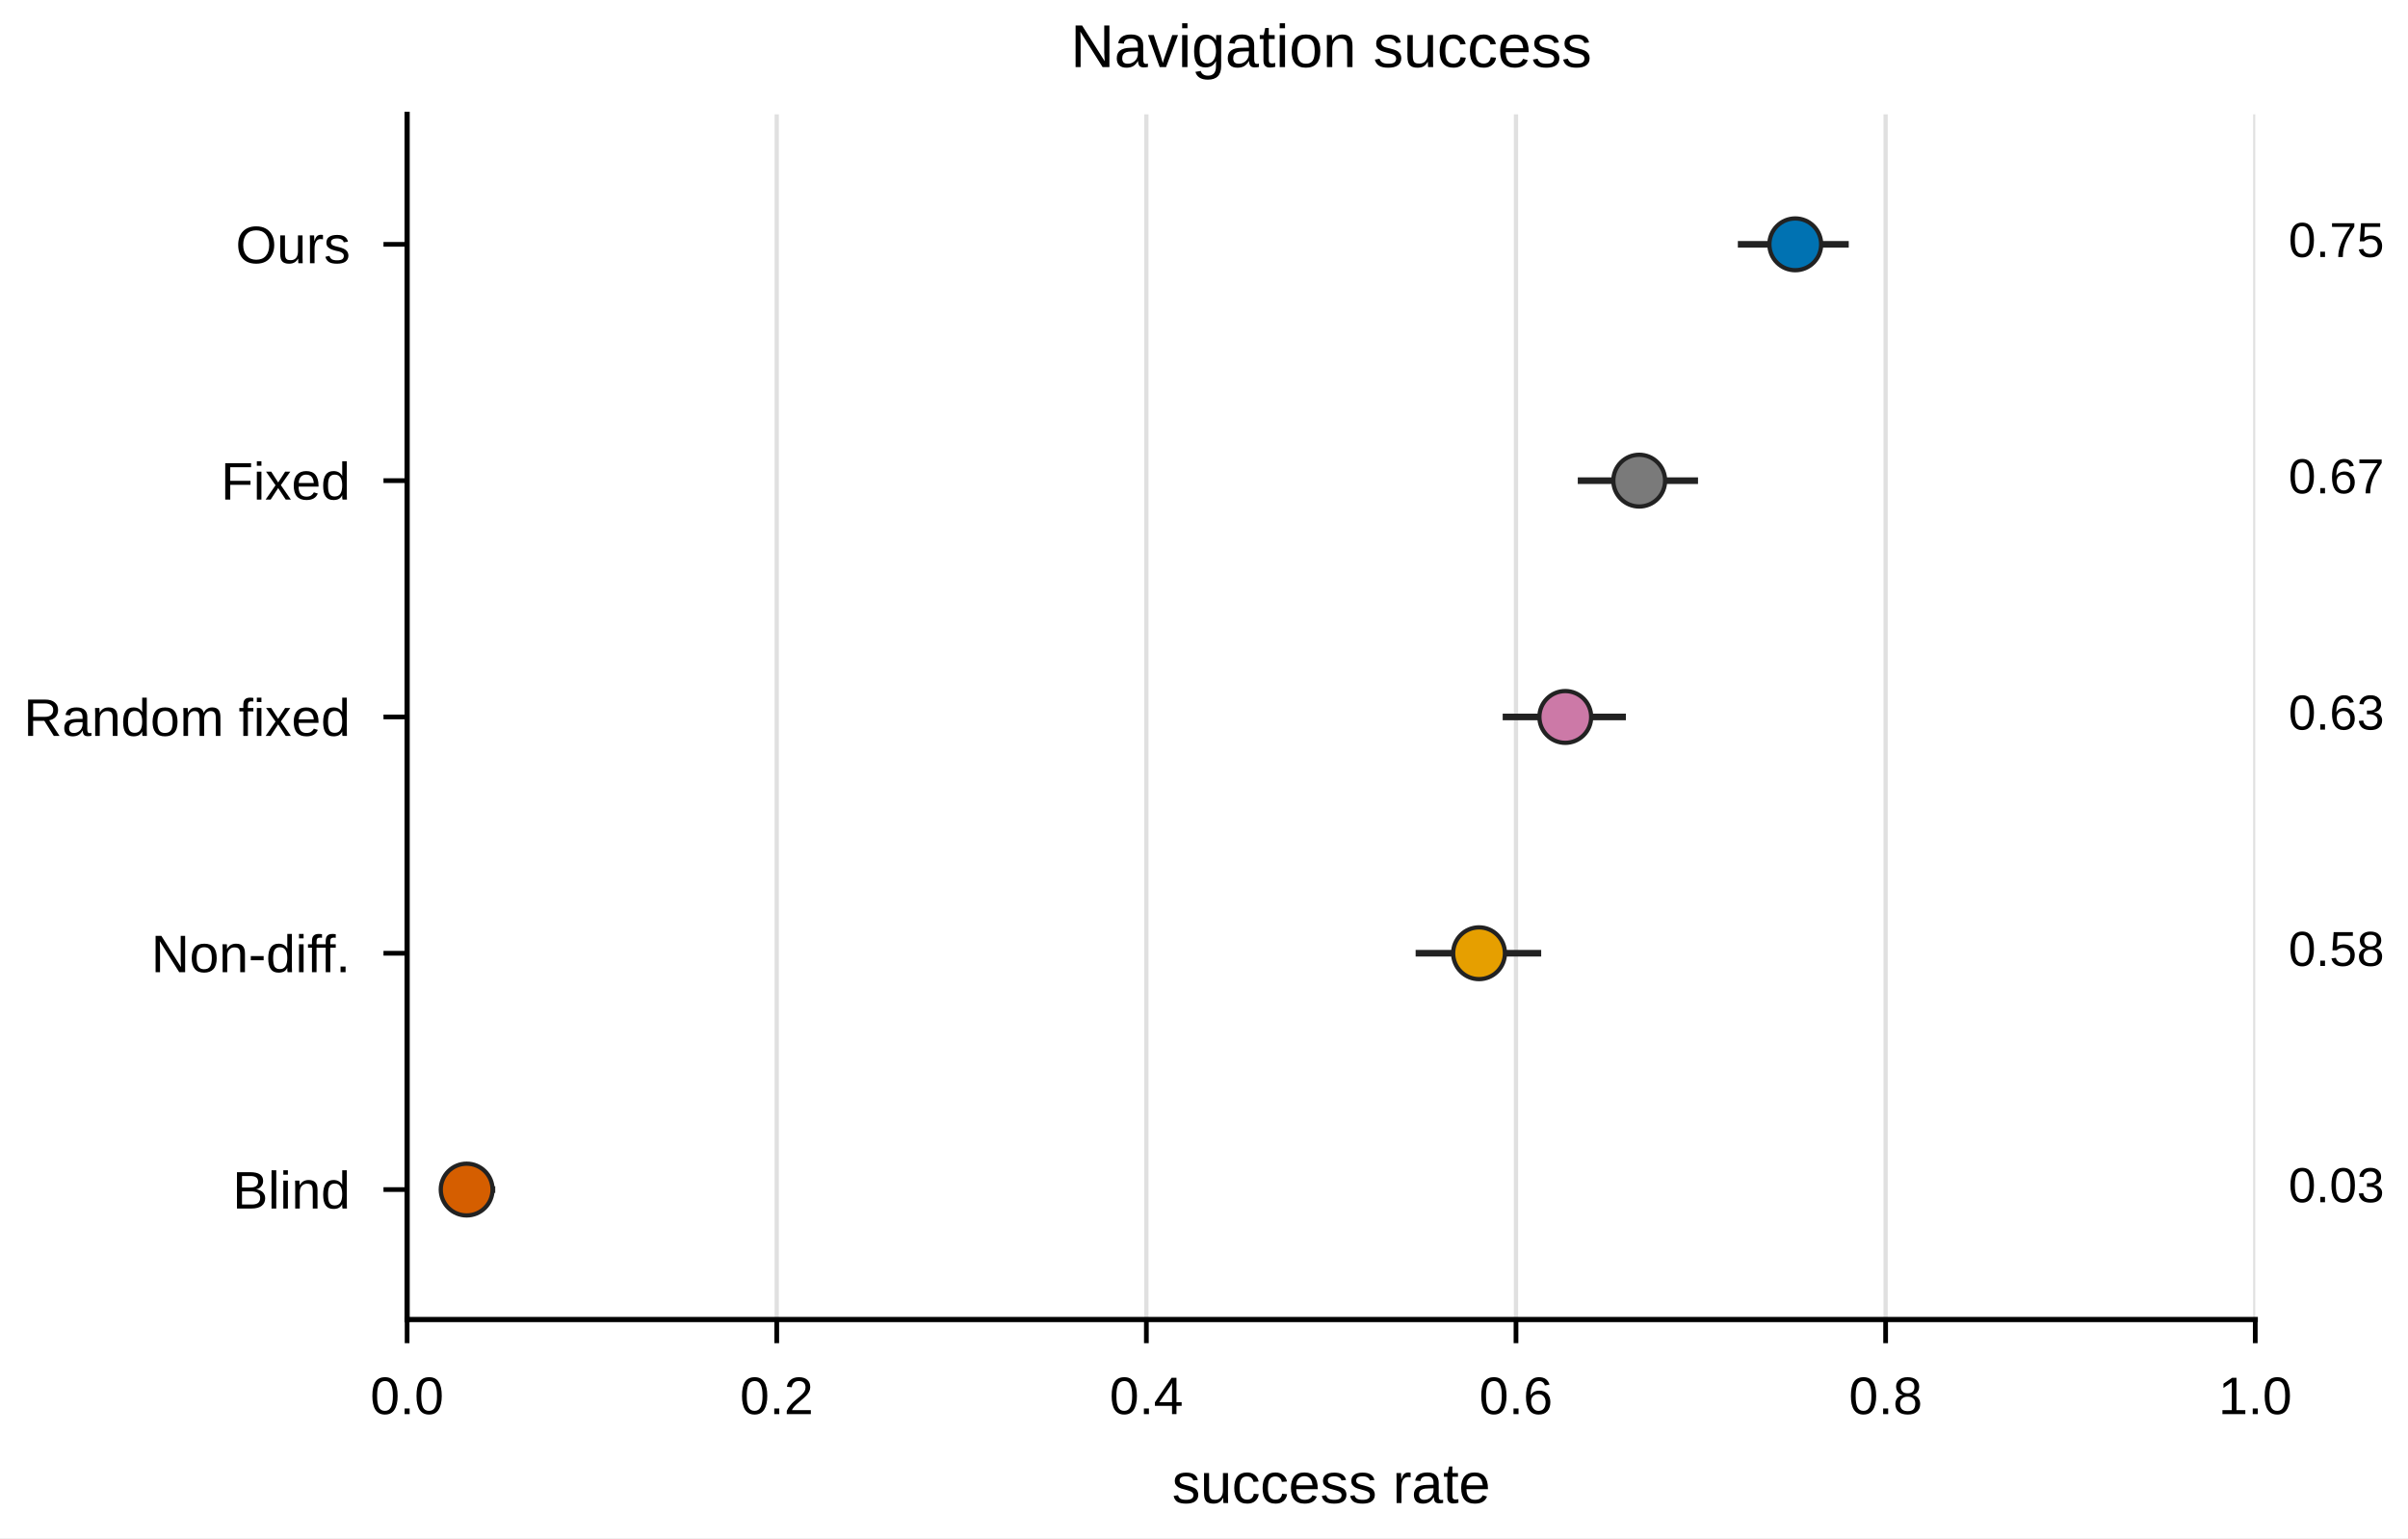
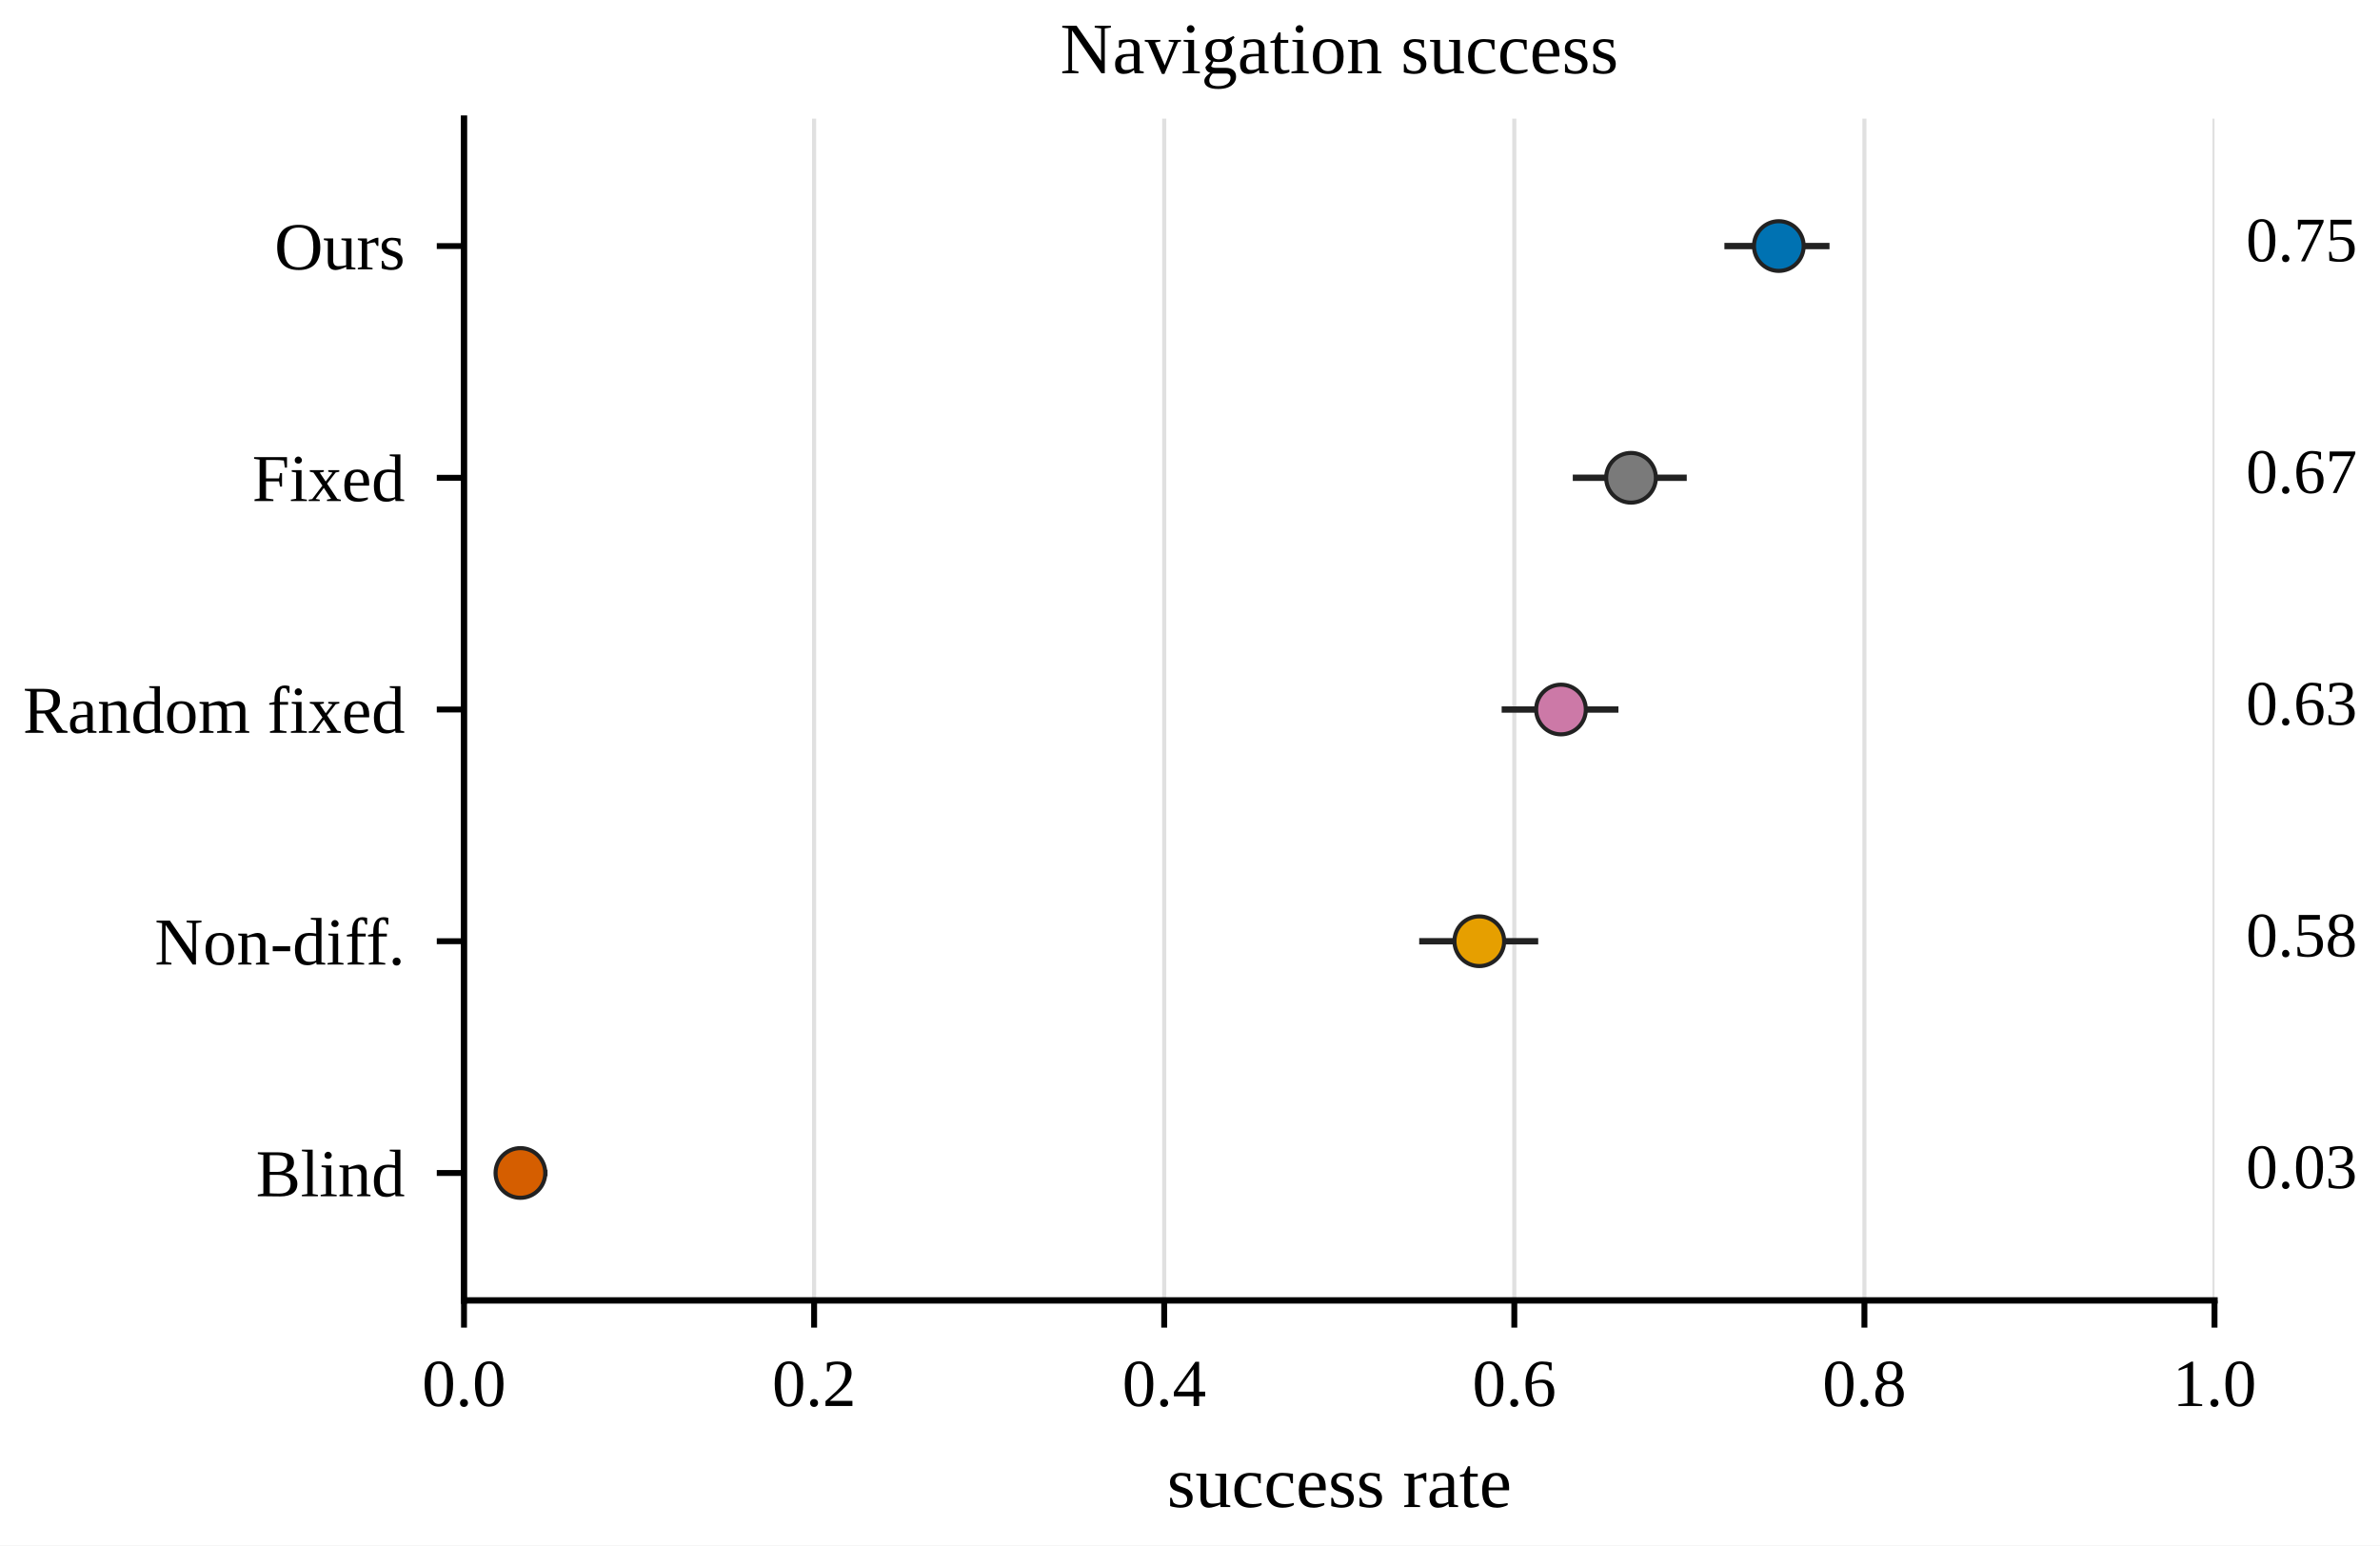
- <svg xmlns="http://www.w3.org/2000/svg" xmlns:xlink="http://www.w3.org/1999/xlink" width="254.748pt" height="162.742pt" viewBox="0 0 254.748 162.742" version="1.1">
+ <svg xmlns="http://www.w3.org/2000/svg" xmlns:xlink="http://www.w3.org/1999/xlink" width="262.366pt" height="170.367pt" viewBox="0 0 262.366 170.367" version="1.1">
  <defs>
    <style type="text/css">*{stroke-linejoin: round; stroke-linecap: butt}</style>
  </defs>
  <g id="figure_1">
    <g id="patch_1">
-       <path d="M 0 162.742  L 254.748 162.742  L 254.748 0  L 0 0  z " style="fill: #ffffff" />
+       <path d="M 0 170.367  L 262.366 170.367  L 262.366 0  L 0 0  z " style="fill: #ffffff" />
    </g>
    <g id="axes_1">
      <g id="patch_2">
-         <path d="M 43.069 139.613  L 238.589 139.613  L 238.589 12.101  L 43.069 12.101  z " style="fill: #ffffff" />
+         <path d="M 51.151 143.359  L 244.123 143.359  L 244.123 13.075  L 51.151 13.075  z " style="fill: #ffffff" />
      </g>
      <g id="matplotlib.axis_1">
        <g id="xtick_1">
          <g id="line2d_1">
-             <path d="M 43.069 139.613  L 43.069 12.101  " clip-path="url(#pcf8be9f2a2)" style="fill: none; stroke: #e0e0e0; stroke-width: 0.45; stroke-linecap: square" />
+             <path d="M 51.151 143.359  L 51.151 13.075  " clip-path="url(#pa5f75c930b)" style="fill: none; stroke: #e0e0e0; stroke-width: 0.45; stroke-linecap: square" />
          </g>
          <g id="line2d_2">
            <defs>
-               <path id="m574d8dbb74" d="M 0 0  L 0 2.5  " style="stroke: #000000; stroke-width: 0.5" />
+               <path id="m305e84b6d2" d="M 0 0  L 0 3  " style="stroke: #000000; stroke-width: 0.65" />
            </defs>
            <g>
-               <use xlink:href="#m574d8dbb74" x="43.069" y="139.613" style="stroke: #000000; stroke-width: 0.5" />
+               <use xlink:href="#m305e84b6d2" x="51.151" y="143.359" style="stroke: #000000; stroke-width: 0.65" />
            </g>
          </g>
          <g id="text_1">
-             <text style="font: 5.6px 'Arial', 'Helvetica', 'Liberation Sans', 'DejaVu Sans', sans-serif; text-anchor: middle" x="43.069" y="149.621" transform="rotate(-0 43.06938 149.6214)">0.0</text>
+             <text style="font: 7.4px 'Times New Roman', 'Times', 'Nimbus Roman', 'DejaVu Serif', serif; text-anchor: middle" x="51.151" y="154.997" transform="rotate(-0 51.15144 154.9974)">0.0</text>
          </g>
        </g>
        <g id="xtick_2">
          <g id="line2d_3">
-             <path d="M 82.173 139.613  L 82.173 12.101  " clip-path="url(#pcf8be9f2a2)" style="fill: none; stroke: #e0e0e0; stroke-width: 0.45; stroke-linecap: square" />
+             <path d="M 89.746 143.359  L 89.746 13.075  " clip-path="url(#pa5f75c930b)" style="fill: none; stroke: #e0e0e0; stroke-width: 0.45; stroke-linecap: square" />
          </g>
          <g id="line2d_4">
            <g>
-               <use xlink:href="#m574d8dbb74" x="82.173" y="139.613" style="stroke: #000000; stroke-width: 0.5" />
+               <use xlink:href="#m305e84b6d2" x="89.746" y="143.359" style="stroke: #000000; stroke-width: 0.65" />
            </g>
          </g>
          <g id="text_2">
-             <text style="font: 5.6px 'Arial', 'Helvetica', 'Liberation Sans', 'DejaVu Sans', sans-serif; text-anchor: middle" x="82.173" y="149.621" transform="rotate(-0 82.17331 149.6214)">0.2</text>
+             <text style="font: 7.4px 'Times New Roman', 'Times', 'Nimbus Roman', 'DejaVu Serif', serif; text-anchor: middle" x="89.746" y="154.997" transform="rotate(-0 89.74571 154.9974)">0.2</text>
          </g>
        </g>
        <g id="xtick_3">
          <g id="line2d_5">
-             <path d="M 121.277 139.613  L 121.277 12.101  " clip-path="url(#pcf8be9f2a2)" style="fill: none; stroke: #e0e0e0; stroke-width: 0.45; stroke-linecap: square" />
+             <path d="M 128.34 143.359  L 128.34 13.075  " clip-path="url(#pa5f75c930b)" style="fill: none; stroke: #e0e0e0; stroke-width: 0.45; stroke-linecap: square" />
          </g>
          <g id="line2d_6">
            <g>
-               <use xlink:href="#m574d8dbb74" x="121.277" y="139.613" style="stroke: #000000; stroke-width: 0.5" />
+               <use xlink:href="#m305e84b6d2" x="128.34" y="143.359" style="stroke: #000000; stroke-width: 0.65" />
            </g>
          </g>
          <g id="text_3">
-             <text style="font: 5.6px 'Arial', 'Helvetica', 'Liberation Sans', 'DejaVu Sans', sans-serif; text-anchor: middle" x="121.277" y="149.621" transform="rotate(-0 121.2772 149.6214)">0.4</text>
+             <text style="font: 7.4px 'Times New Roman', 'Times', 'Nimbus Roman', 'DejaVu Serif', serif; text-anchor: middle" x="128.34" y="154.997" transform="rotate(-0 128.34 154.9974)">0.4</text>
          </g>
        </g>
        <g id="xtick_4">
          <g id="line2d_7">
-             <path d="M 160.381 139.613  L 160.381 12.101  " clip-path="url(#pcf8be9f2a2)" style="fill: none; stroke: #e0e0e0; stroke-width: 0.45; stroke-linecap: square" />
+             <path d="M 166.934 143.359  L 166.934 13.075  " clip-path="url(#pa5f75c930b)" style="fill: none; stroke: #e0e0e0; stroke-width: 0.45; stroke-linecap: square" />
          </g>
          <g id="line2d_8">
            <g>
-               <use xlink:href="#m574d8dbb74" x="160.381" y="139.613" style="stroke: #000000; stroke-width: 0.5" />
+               <use xlink:href="#m305e84b6d2" x="166.934" y="143.359" style="stroke: #000000; stroke-width: 0.65" />
            </g>
          </g>
          <g id="text_4">
-             <text style="font: 5.6px 'Arial', 'Helvetica', 'Liberation Sans', 'DejaVu Sans', sans-serif; text-anchor: middle" x="160.381" y="149.621" transform="rotate(-0 160.3812 149.6214)">0.6</text>
+             <text style="font: 7.4px 'Times New Roman', 'Times', 'Nimbus Roman', 'DejaVu Serif', serif; text-anchor: middle" x="166.934" y="154.997" transform="rotate(-0 166.9342 154.9974)">0.6</text>
          </g>
        </g>
        <g id="xtick_5">
          <g id="line2d_9">
-             <path d="M 199.485 139.613  L 199.485 12.101  " clip-path="url(#pcf8be9f2a2)" style="fill: none; stroke: #e0e0e0; stroke-width: 0.45; stroke-linecap: square" />
+             <path d="M 205.529 143.359  L 205.529 13.075  " clip-path="url(#pa5f75c930b)" style="fill: none; stroke: #e0e0e0; stroke-width: 0.45; stroke-linecap: square" />
          </g>
          <g id="line2d_10">
            <g>
-               <use xlink:href="#m574d8dbb74" x="199.485" y="139.613" style="stroke: #000000; stroke-width: 0.5" />
+               <use xlink:href="#m305e84b6d2" x="205.529" y="143.359" style="stroke: #000000; stroke-width: 0.65" />
            </g>
          </g>
          <g id="text_5">
-             <text style="font: 5.6px 'Arial', 'Helvetica', 'Liberation Sans', 'DejaVu Sans', sans-serif; text-anchor: middle" x="199.485" y="149.621" transform="rotate(-0 199.4851 149.6214)">0.8</text>
+             <text style="font: 7.4px 'Times New Roman', 'Times', 'Nimbus Roman', 'DejaVu Serif', serif; text-anchor: middle" x="205.529" y="154.997" transform="rotate(-0 205.5285 154.9974)">0.8</text>
          </g>
        </g>
        <g id="xtick_6">
          <g id="line2d_11">
-             <path d="M 238.589 139.613  L 238.589 12.101  " clip-path="url(#pcf8be9f2a2)" style="fill: none; stroke: #e0e0e0; stroke-width: 0.45; stroke-linecap: square" />
+             <path d="M 244.123 143.359  L 244.123 13.075  " clip-path="url(#pa5f75c930b)" style="fill: none; stroke: #e0e0e0; stroke-width: 0.45; stroke-linecap: square" />
          </g>
          <g id="line2d_12">
            <g>
-               <use xlink:href="#m574d8dbb74" x="238.589" y="139.613" style="stroke: #000000; stroke-width: 0.5" />
+               <use xlink:href="#m305e84b6d2" x="244.123" y="143.359" style="stroke: #000000; stroke-width: 0.65" />
            </g>
          </g>
          <g id="text_6">
-             <text style="font: 5.6px 'Arial', 'Helvetica', 'Liberation Sans', 'DejaVu Sans', sans-serif; text-anchor: middle" x="238.589" y="149.621" transform="rotate(-0 238.5891 149.6214)">1.0</text>
+             <text style="font: 7.4px 'Times New Roman', 'Times', 'Nimbus Roman', 'DejaVu Serif', serif; text-anchor: middle" x="244.123" y="154.997" transform="rotate(-0 244.1228 154.9974)">1.0</text>
          </g>
        </g>
        <g id="text_7">
-           <text style="font: 6px 'Arial', 'Helvetica', 'Liberation Sans', 'DejaVu Sans', sans-serif; text-anchor: middle" x="140.829" y="159.029" transform="rotate(-0 140.8292 159.0291)">success rate</text>
+           <text style="font: 8px 'Times New Roman', 'Times', 'Nimbus Roman', 'DejaVu Serif', serif; text-anchor: middle" x="147.637" y="166.135" transform="rotate(-0 147.6371 166.1353)">success rate</text>
        </g>
      </g>
      <g id="matplotlib.axis_2">
        <g id="ytick_1">
          <g id="line2d_13">
            <defs>
-               <path id="m3601fdd30f" d="M 0 0  L -2.5 0  " style="stroke: #000000; stroke-width: 0.5" />
+               <path id="mbca0a43729" d="M 0 0  L -3 0  " style="stroke: #000000; stroke-width: 0.65" />
            </defs>
            <g>
-               <use xlink:href="#m3601fdd30f" x="43.069" y="25.852" style="stroke: #000000; stroke-width: 0.5" />
+               <use xlink:href="#mbca0a43729" x="51.151" y="27.125" style="stroke: #000000; stroke-width: 0.65" />
            </g>
          </g>
          <g id="text_8">
-             <text style="font: 5.6px 'Arial', 'Helvetica', 'Liberation Sans', 'DejaVu Sans', sans-serif; text-anchor: end" x="37.069" y="27.856" transform="rotate(-0 37.06938 27.85648)">Ours</text>
+             <text style="font: 7.4px 'Times New Roman', 'Times', 'Nimbus Roman', 'DejaVu Serif', serif; text-anchor: end" x="44.651" y="29.694" transform="rotate(-0 44.65144 29.69442)">Ours</text>
          </g>
        </g>
        <g id="ytick_2">
          <g id="line2d_14">
            <g>
-               <use xlink:href="#m3601fdd30f" x="43.069" y="50.855" style="stroke: #000000; stroke-width: 0.5" />
+               <use xlink:href="#mbca0a43729" x="51.151" y="52.671" style="stroke: #000000; stroke-width: 0.65" />
            </g>
          </g>
          <g id="text_9">
-             <text style="font: 5.6px 'Arial', 'Helvetica', 'Liberation Sans', 'DejaVu Sans', sans-serif; text-anchor: end" x="37.069" y="52.859" transform="rotate(-0 37.06938 52.85883)">Fixed</text>
+             <text style="font: 7.4px 'Times New Roman', 'Times', 'Nimbus Roman', 'DejaVu Serif', serif; text-anchor: end" x="44.651" y="55.24" transform="rotate(-0 44.65144 55.2403)">Fixed</text>
          </g>
        </g>
        <g id="ytick_3">
          <g id="line2d_15">
            <g>
-               <use xlink:href="#m3601fdd30f" x="43.069" y="75.857" style="stroke: #000000; stroke-width: 0.5" />
+               <use xlink:href="#mbca0a43729" x="51.151" y="78.217" style="stroke: #000000; stroke-width: 0.65" />
            </g>
          </g>
          <g id="text_10">
-             <text style="font: 5.6px 'Arial', 'Helvetica', 'Liberation Sans', 'DejaVu Sans', sans-serif; text-anchor: end" x="37.069" y="77.861" transform="rotate(-0 37.06938 77.86119)">Random fixed</text>
+             <text style="font: 7.4px 'Times New Roman', 'Times', 'Nimbus Roman', 'DejaVu Serif', serif; text-anchor: end" x="44.651" y="80.786" transform="rotate(-0 44.65144 80.78619)">Random fixed</text>
          </g>
        </g>
        <g id="ytick_4">
          <g id="line2d_16">
            <g>
-               <use xlink:href="#m3601fdd30f" x="43.069" y="100.859" style="stroke: #000000; stroke-width: 0.5" />
+               <use xlink:href="#mbca0a43729" x="51.151" y="103.763" style="stroke: #000000; stroke-width: 0.65" />
            </g>
          </g>
          <g id="text_11">
-             <text style="font: 5.6px 'Arial', 'Helvetica', 'Liberation Sans', 'DejaVu Sans', sans-serif; text-anchor: end" x="37.069" y="102.864" transform="rotate(-0 37.06938 102.8635)">Non-diff.</text>
+             <text style="font: 7.4px 'Times New Roman', 'Times', 'Nimbus Roman', 'DejaVu Serif', serif; text-anchor: end" x="44.651" y="106.332" transform="rotate(-0 44.65144 106.3321)">Non-diff.</text>
          </g>
        </g>
        <g id="ytick_5">
          <g id="line2d_17">
            <g>
-               <use xlink:href="#m3601fdd30f" x="43.069" y="125.862" style="stroke: #000000; stroke-width: 0.5" />
+               <use xlink:href="#mbca0a43729" x="51.151" y="129.309" style="stroke: #000000; stroke-width: 0.65" />
            </g>
          </g>
          <g id="text_12">
-             <text style="font: 5.6px 'Arial', 'Helvetica', 'Liberation Sans', 'DejaVu Sans', sans-serif; text-anchor: end" x="37.069" y="127.866" transform="rotate(-0 37.06938 127.8659)">Blind</text>
+             <text style="font: 7.4px 'Times New Roman', 'Times', 'Nimbus Roman', 'DejaVu Serif', serif; text-anchor: end" x="44.651" y="131.878" transform="rotate(-0 44.65144 131.878)">Blind</text>
          </g>
        </g>
      </g>
      <g id="line2d_18">
-         <path d="M 184.202 25.852  L 195.233 25.852  " clip-path="url(#pcf8be9f2a2)" style="fill: none; stroke: #222222; stroke-width: 0.7; stroke-linecap: square" />
+         <path d="M 190.445 27.125  L 201.332 27.125  " clip-path="url(#pa5f75c930b)" style="fill: none; stroke: #222222; stroke-width: 0.7; stroke-linecap: square" />
      </g>
      <g id="line2d_19">
-         <path d="M 167.267 50.855  L 179.288 50.855  " clip-path="url(#pcf8be9f2a2)" style="fill: none; stroke: #222222; stroke-width: 0.7; stroke-linecap: square" />
+         <path d="M 173.73 52.671  L 185.594 52.671  " clip-path="url(#pa5f75c930b)" style="fill: none; stroke: #222222; stroke-width: 0.7; stroke-linecap: square" />
      </g>
      <g id="line2d_20">
-         <path d="M 159.323 75.857  L 171.656 75.857  " clip-path="url(#pcf8be9f2a2)" style="fill: none; stroke: #222222; stroke-width: 0.7; stroke-linecap: square" />
+         <path d="M 165.89 78.217  L 178.062 78.217  " clip-path="url(#pa5f75c930b)" style="fill: none; stroke: #222222; stroke-width: 0.7; stroke-linecap: square" />
      </g>
      <g id="line2d_21">
-         <path d="M 150.113 100.859  L 162.696 100.859  " clip-path="url(#pcf8be9f2a2)" style="fill: none; stroke: #222222; stroke-width: 0.7; stroke-linecap: square" />
+         <path d="M 156.8 103.763  L 169.219 103.763  " clip-path="url(#pa5f75c930b)" style="fill: none; stroke: #222222; stroke-width: 0.7; stroke-linecap: square" />
      </g>
      <g id="line2d_22">
-         <path d="M 47.474 125.862  L 52.042 125.862  " clip-path="url(#pcf8be9f2a2)" style="fill: none; stroke: #222222; stroke-width: 0.7; stroke-linecap: square" />
+         <path d="M 55.499 129.309  L 60.008 129.309  " clip-path="url(#pa5f75c930b)" style="fill: none; stroke: #222222; stroke-width: 0.7; stroke-linecap: square" />
      </g>
      <g id="PathCollection_1">
        <defs>
-           <path id="m0e5b918e0a" d="M 0 2.739  C 0.726 2.739 1.423 2.45 1.936 1.936  C 2.45 1.423 2.739 0.726 2.739 0  C 2.739 -0.726 2.45 -1.423 1.936 -1.936  C 1.423 -2.45 0.726 -2.739 0 -2.739  C -0.726 -2.739 -1.423 -2.45 -1.936 -1.936  C -2.45 -1.423 -2.739 -0.726 -2.739 0  C -2.739 0.726 -2.45 1.423 -1.936 1.936  C -1.423 2.45 -0.726 2.739 0 2.739  z " style="stroke: #222222; stroke-width: 0.45" />
-         </defs>
-         <g clip-path="url(#pcf8be9f2a2)">
-           <use xlink:href="#m0e5b918e0a" x="189.926" y="25.852" style="fill: #0072b2; stroke: #222222; stroke-width: 0.45" />
+           <path id="m16640b8937" d="M 0 2.739  C 0.726 2.739 1.423 2.45 1.936 1.936  C 2.45 1.423 2.739 0.726 2.739 0  C 2.739 -0.726 2.45 -1.423 1.936 -1.936  C 1.423 -2.45 0.726 -2.739 0 -2.739  C -0.726 -2.739 -1.423 -2.45 -1.936 -1.936  C -2.45 -1.423 -2.739 -0.726 -2.739 0  C -2.739 0.726 -2.45 1.423 -1.936 1.936  C -1.423 2.45 -0.726 2.739 0 2.739  z " style="stroke: #222222; stroke-width: 0.45" />
+         </defs>
+         <g clip-path="url(#pa5f75c930b)">
+           <use xlink:href="#m16640b8937" x="196.094" y="27.125" style="fill: #0072b2; stroke: #222222; stroke-width: 0.45" />
        </g>
      </g>
      <g id="PathCollection_2">
        <defs>
-           <path id="m2adcddc00d" d="M 0 2.739  C 0.726 2.739 1.423 2.45 1.936 1.936  C 2.45 1.423 2.739 0.726 2.739 0  C 2.739 -0.726 2.45 -1.423 1.936 -1.936  C 1.423 -2.45 0.726 -2.739 0 -2.739  C -0.726 -2.739 -1.423 -2.45 -1.936 -1.936  C -2.45 -1.423 -2.739 -0.726 -2.739 0  C -2.739 0.726 -2.45 1.423 -1.936 1.936  C -1.423 2.45 -0.726 2.739 0 2.739  z " style="stroke: #222222; stroke-width: 0.45" />
-         </defs>
-         <g clip-path="url(#pcf8be9f2a2)">
-           <use xlink:href="#m2adcddc00d" x="173.416" y="50.855" style="fill: #7a7a7a; stroke: #222222; stroke-width: 0.45" />
+           <path id="m7759246438" d="M 0 2.739  C 0.726 2.739 1.423 2.45 1.936 1.936  C 2.45 1.423 2.739 0.726 2.739 0  C 2.739 -0.726 2.45 -1.423 1.936 -1.936  C 1.423 -2.45 0.726 -2.739 0 -2.739  C -0.726 -2.739 -1.423 -2.45 -1.936 -1.936  C -2.45 -1.423 -2.739 -0.726 -2.739 0  C -2.739 0.726 -2.45 1.423 -1.936 1.936  C -1.423 2.45 -0.726 2.739 0 2.739  z " style="stroke: #222222; stroke-width: 0.45" />
+         </defs>
+         <g clip-path="url(#pa5f75c930b)">
+           <use xlink:href="#m7759246438" x="179.799" y="52.671" style="fill: #7a7a7a; stroke: #222222; stroke-width: 0.45" />
        </g>
      </g>
      <g id="PathCollection_3">
        <defs>
-           <path id="m24b9accdd2" d="M 0 2.739  C 0.726 2.739 1.423 2.45 1.936 1.936  C 2.45 1.423 2.739 0.726 2.739 0  C 2.739 -0.726 2.45 -1.423 1.936 -1.936  C 1.423 -2.45 0.726 -2.739 0 -2.739  C -0.726 -2.739 -1.423 -2.45 -1.936 -1.936  C -2.45 -1.423 -2.739 -0.726 -2.739 0  C -2.739 0.726 -2.45 1.423 -1.936 1.936  C -1.423 2.45 -0.726 2.739 0 2.739  z " style="stroke: #222222; stroke-width: 0.45" />
-         </defs>
-         <g clip-path="url(#pcf8be9f2a2)">
-           <use xlink:href="#m24b9accdd2" x="165.595" y="75.857" style="fill: #cc79a7; stroke: #222222; stroke-width: 0.45" />
+           <path id="m72243a2225" d="M 0 2.739  C 0.726 2.739 1.423 2.45 1.936 1.936  C 2.45 1.423 2.739 0.726 2.739 0  C 2.739 -0.726 2.45 -1.423 1.936 -1.936  C 1.423 -2.45 0.726 -2.739 0 -2.739  C -0.726 -2.739 -1.423 -2.45 -1.936 -1.936  C -2.45 -1.423 -2.739 -0.726 -2.739 0  C -2.739 0.726 -2.45 1.423 -1.936 1.936  C -1.423 2.45 -0.726 2.739 0 2.739  z " style="stroke: #222222; stroke-width: 0.45" />
+         </defs>
+         <g clip-path="url(#pa5f75c930b)">
+           <use xlink:href="#m72243a2225" x="172.08" y="78.217" style="fill: #cc79a7; stroke: #222222; stroke-width: 0.45" />
        </g>
      </g>
      <g id="PathCollection_4">
        <defs>
-           <path id="md4c2d368da" d="M 0 2.739  C 0.726 2.739 1.423 2.45 1.936 1.936  C 2.45 1.423 2.739 0.726 2.739 0  C 2.739 -0.726 2.45 -1.423 1.936 -1.936  C 1.423 -2.45 0.726 -2.739 0 -2.739  C -0.726 -2.739 -1.423 -2.45 -1.936 -1.936  C -2.45 -1.423 -2.739 -0.726 -2.739 0  C -2.739 0.726 -2.45 1.423 -1.936 1.936  C -1.423 2.45 -0.726 2.739 0 2.739  z " style="stroke: #222222; stroke-width: 0.45" />
-         </defs>
-         <g clip-path="url(#pcf8be9f2a2)">
-           <use xlink:href="#md4c2d368da" x="156.471" y="100.859" style="fill: #e69f00; stroke: #222222; stroke-width: 0.45" />
+           <path id="m13317fc895" d="M 0 2.739  C 0.726 2.739 1.423 2.45 1.936 1.936  C 2.45 1.423 2.739 0.726 2.739 0  C 2.739 -0.726 2.45 -1.423 1.936 -1.936  C 1.423 -2.45 0.726 -2.739 0 -2.739  C -0.726 -2.739 -1.423 -2.45 -1.936 -1.936  C -2.45 -1.423 -2.739 -0.726 -2.739 0  C -2.739 0.726 -2.45 1.423 -1.936 1.936  C -1.423 2.45 -0.726 2.739 0 2.739  z " style="stroke: #222222; stroke-width: 0.45" />
+         </defs>
+         <g clip-path="url(#pa5f75c930b)">
+           <use xlink:href="#m13317fc895" x="163.075" y="103.763" style="fill: #e69f00; stroke: #222222; stroke-width: 0.45" />
        </g>
      </g>
      <g id="PathCollection_5">
        <defs>
-           <path id="m1a69a67f5a" d="M 0 2.739  C 0.726 2.739 1.423 2.45 1.936 1.936  C 2.45 1.423 2.739 0.726 2.739 0  C 2.739 -0.726 2.45 -1.423 1.936 -1.936  C 1.423 -2.45 0.726 -2.739 0 -2.739  C -0.726 -2.739 -1.423 -2.45 -1.936 -1.936  C -2.45 -1.423 -2.739 -0.726 -2.739 0  C -2.739 0.726 -2.45 1.423 -1.936 1.936  C -1.423 2.45 -0.726 2.739 0 2.739  z " style="stroke: #222222; stroke-width: 0.45" />
-         </defs>
-         <g clip-path="url(#pcf8be9f2a2)">
-           <use xlink:href="#m1a69a67f5a" x="49.369" y="125.862" style="fill: #d55e00; stroke: #222222; stroke-width: 0.45" />
+           <path id="meb520e14d5" d="M 0 2.739  C 0.726 2.739 1.423 2.45 1.936 1.936  C 2.45 1.423 2.739 0.726 2.739 0  C 2.739 -0.726 2.45 -1.423 1.936 -1.936  C 1.423 -2.45 0.726 -2.739 0 -2.739  C -0.726 -2.739 -1.423 -2.45 -1.936 -1.936  C -2.45 -1.423 -2.739 -0.726 -2.739 0  C -2.739 0.726 -2.45 1.423 -1.936 1.936  C -1.423 2.45 -0.726 2.739 0 2.739  z " style="stroke: #222222; stroke-width: 0.45" />
+         </defs>
+         <g clip-path="url(#pa5f75c930b)">
+           <use xlink:href="#meb520e14d5" x="57.369" y="129.309" style="fill: #d55e00; stroke: #222222; stroke-width: 0.45" />
        </g>
      </g>
      <g id="patch_3">
-         <path d="M 43.069 139.613  L 43.069 12.101  " style="fill: none; stroke: #000000; stroke-width: 0.55; stroke-linejoin: miter; stroke-linecap: square" />
+         <path d="M 51.151 143.359  L 51.151 13.075  " style="fill: none; stroke: #000000; stroke-width: 0.7; stroke-linejoin: miter; stroke-linecap: square" />
      </g>
      <g id="patch_4">
-         <path d="M 43.069 139.613  L 238.589 139.613  " style="fill: none; stroke: #000000; stroke-width: 0.55; stroke-linejoin: miter; stroke-linecap: square" />
+         <path d="M 51.151 143.359  L 244.123 143.359  " style="fill: none; stroke: #000000; stroke-width: 0.7; stroke-linejoin: miter; stroke-linecap: square" />
      </g>
      <g id="text_13">
-         <text style="font: 5.2px 'Arial', 'Helvetica', 'Liberation Sans', 'DejaVu Sans', sans-serif; text-anchor: start" x="242.108" y="27.197" transform="rotate(-0 242.1084 27.19657)">0.75</text>
+         <text style="font: 7px 'Times New Roman', 'Times', 'Nimbus Roman', 'DejaVu Serif', serif; text-anchor: start" x="247.596" y="28.807" transform="rotate(-0 247.5963 28.80688)">0.75</text>
      </g>
      <g id="text_14">
-         <text style="font: 5.2px 'Arial', 'Helvetica', 'Liberation Sans', 'DejaVu Sans', sans-serif; text-anchor: start" x="242.108" y="52.199" transform="rotate(-0 242.1084 52.19893)">0.67</text>
+         <text style="font: 7px 'Times New Roman', 'Times', 'Nimbus Roman', 'DejaVu Serif', serif; text-anchor: start" x="247.596" y="54.353" transform="rotate(-0 247.5963 54.35276)">0.67</text>
      </g>
      <g id="text_15">
-         <text style="font: 5.2px 'Arial', 'Helvetica', 'Liberation Sans', 'DejaVu Sans', sans-serif; text-anchor: start" x="242.108" y="77.201" transform="rotate(-0 242.1084 77.20128)">0.63</text>
+         <text style="font: 7px 'Times New Roman', 'Times', 'Nimbus Roman', 'DejaVu Serif', serif; text-anchor: start" x="247.596" y="79.899" transform="rotate(-0 247.5963 79.89864)">0.63</text>
      </g>
      <g id="text_16">
-         <text style="font: 5.2px 'Arial', 'Helvetica', 'Liberation Sans', 'DejaVu Sans', sans-serif; text-anchor: start" x="242.108" y="102.204" transform="rotate(-0 242.1084 102.2036)">0.58</text>
+         <text style="font: 7px 'Times New Roman', 'Times', 'Nimbus Roman', 'DejaVu Serif', serif; text-anchor: start" x="247.596" y="105.445" transform="rotate(-0 247.5963 105.4445)">0.58</text>
      </g>
      <g id="text_17">
-         <text style="font: 5.2px 'Arial', 'Helvetica', 'Liberation Sans', 'DejaVu Sans', sans-serif; text-anchor: start" x="242.108" y="127.206" transform="rotate(-0 242.1084 127.206)">0.03</text>
+         <text style="font: 7px 'Times New Roman', 'Times', 'Nimbus Roman', 'DejaVu Serif', serif; text-anchor: start" x="247.596" y="130.99" transform="rotate(-0 247.5963 130.9904)">0.03</text>
      </g>
      <g id="text_18">
-         <text style="font: 6.4px 'Arial', 'Helvetica', 'Liberation Sans', 'DejaVu Sans', sans-serif; text-anchor: middle" x="140.829" y="7.101" transform="rotate(-0 140.8292 7.101)">Navigation success</text>
+         <text style="font: 8px 'Times New Roman', 'Times', 'Nimbus Roman', 'DejaVu Serif', serif; text-anchor: middle" x="147.637" y="8.075" transform="rotate(-0 147.6371 8.075)">Navigation success</text>
      </g>
    </g>
  </g>
  <defs>
-     <clipPath id="pcf8be9f2a2">
-       <rect x="43.069" y="12.101" width="195.52" height="127.512" />
+     <clipPath id="pa5f75c930b">
+       <rect x="51.151" y="13.075" width="192.971" height="130.284" />
    </clipPath>
  </defs>
</svg>
